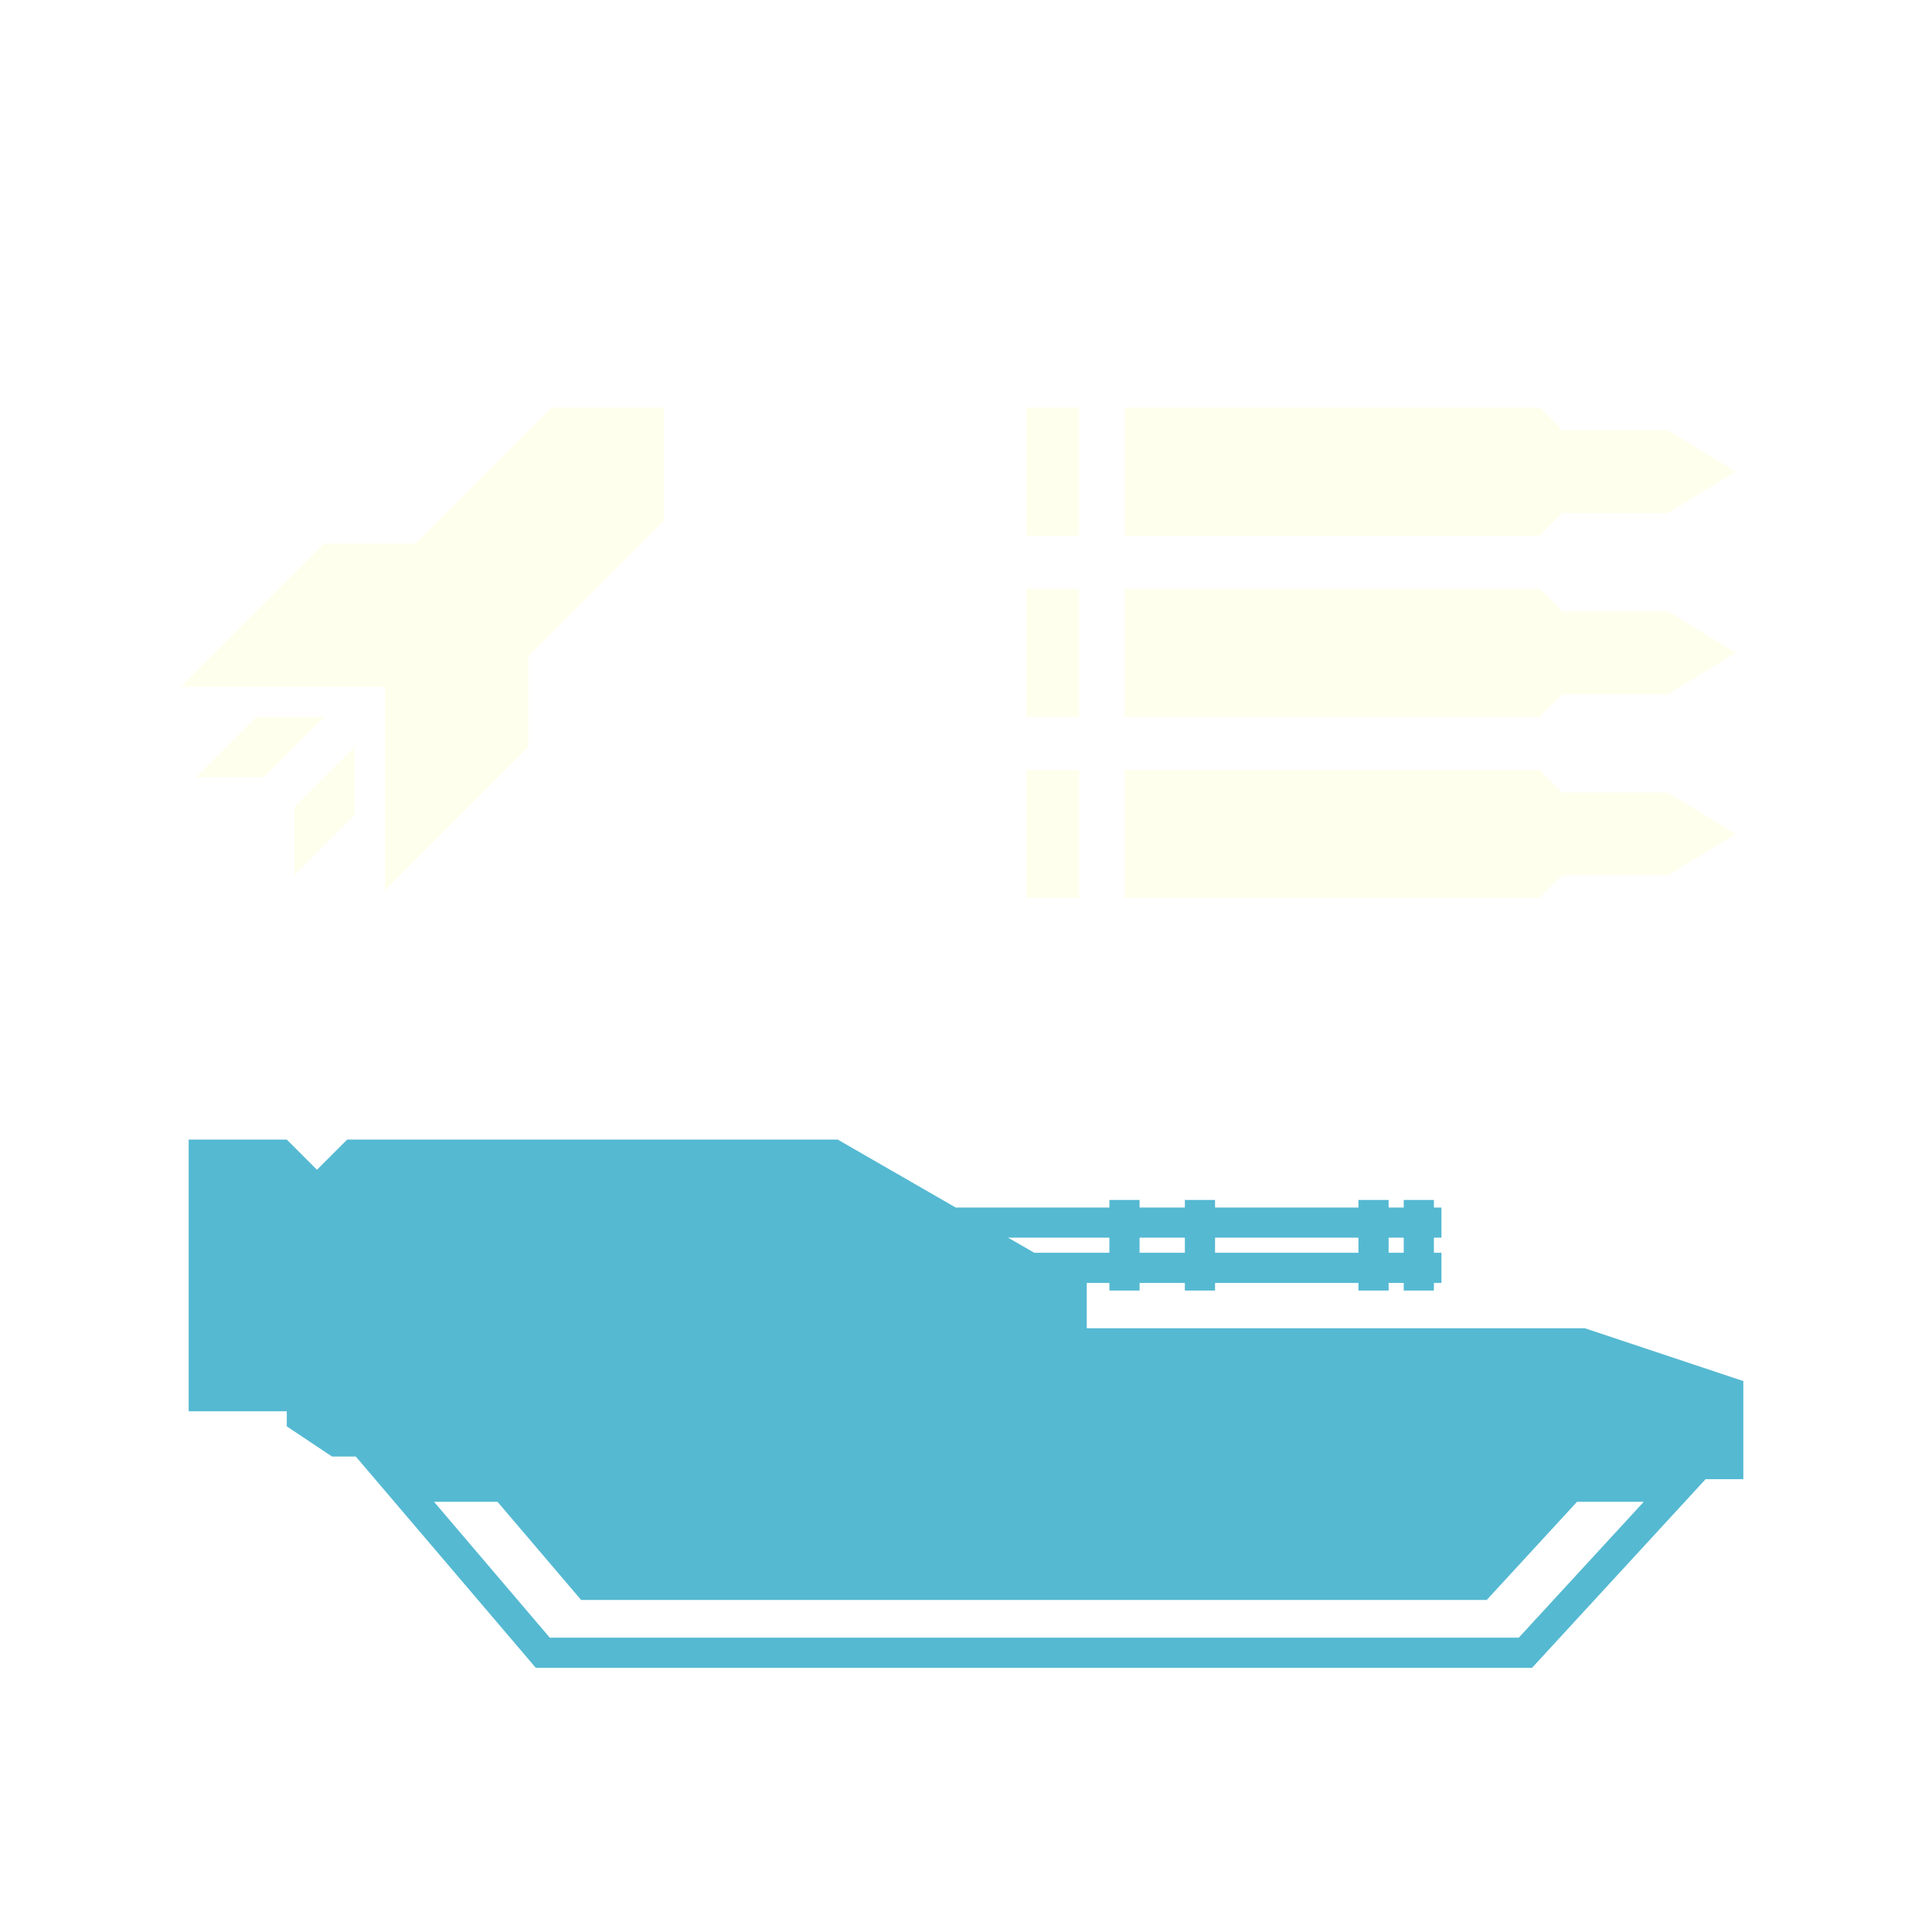
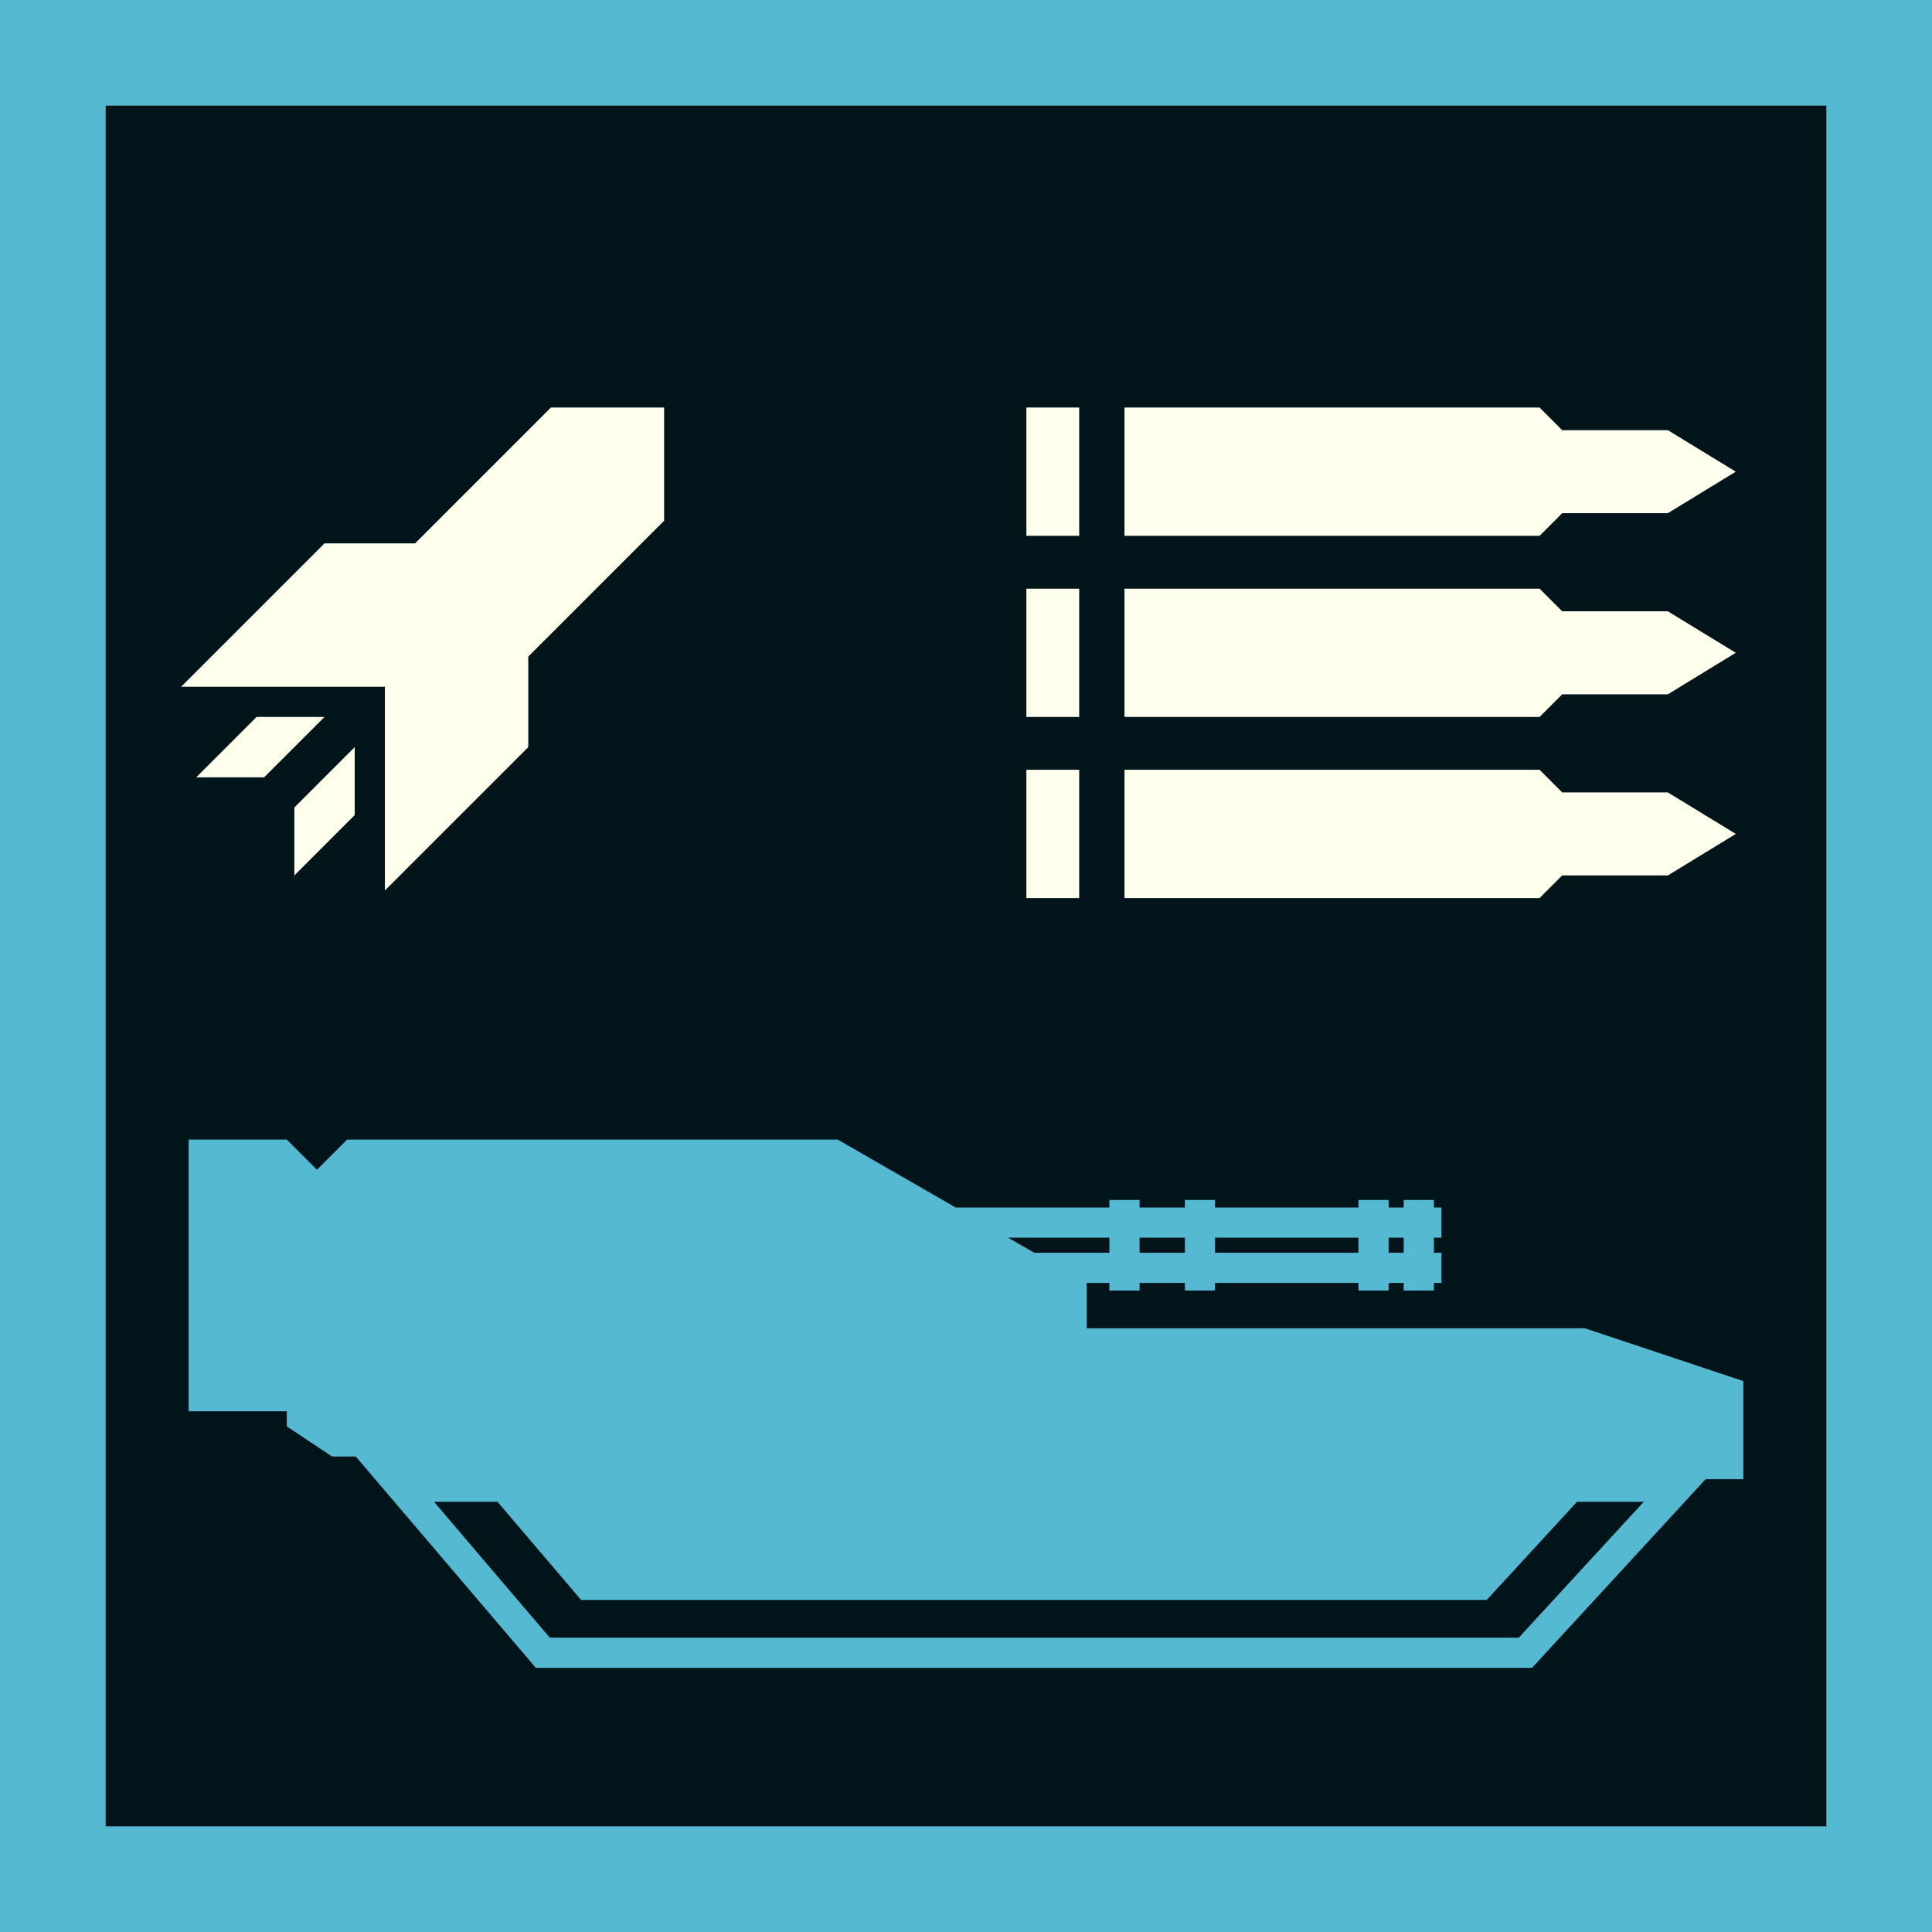
- <svg xmlns="http://www.w3.org/2000/svg" viewBox="0 0 256 256" xml:space="preserve" style="fill-rule:evenodd;clip-rule:evenodd;stroke-linejoin:round;stroke-miterlimit:2">
-   <path style="fill:none" d="M276 306h256v256H276z" transform="translate(-276 -306)" />
-   <path d="M1240 1915v6h66l21 7v13h-5l-23 25h-132l-23.852-28H1140l-6-4v-2h-13v-36h13l4 4 4-4h65l15.632 9H1243v-1h4v1h6v-1h4v1h19v-1h4v1h2v-1h4v1h1v4h-1v2h1v4h-1v1h-4v-1h-2v1h-4v-1h-19v1h-4v-1h-6v1h-4v-1zm-10.421-6 3.474 2H1243v-2zm23.421 0h-6v2h6zm23 0h-19v2h19zm6 0h-2v2h2zm31.805 35h-8.845l-11.96 13h-120l-11.074-13h-8.412l15.333 18h128.398z" style="fill:#55b9d2" transform="translate(-1096 -1745)" />
-   <path d="M3031 1800v17h-7v-17zm64 14-3 3h-55v-17h55l3 3h14l9 5.5-9 5.5zm-64 10v17h-7v-17zm64 14-3 3h-55v-17h55l3 3h14l9 5.5-9 5.5zm-64 10v17h-7v-17zm64 14-3 3h-55v-17h55l3 3h14l9 5.5-9 5.5zm-156-25h-27l19-19h12l18-18h15v15l-18 18v12l-19 19zm-8 4-8 8h-9l8-8zm4 4v9l-8 8v-9z" style="fill:#ffe" transform="translate(-2888 -1746)" />
+ <svg xmlns="http://www.w3.org/2000/svg" xmlns:ns1="https://www.affinity.studio/" viewBox="0 0 256 256" xml:space="preserve" style="fill-rule:evenodd;clip-rule:evenodd;stroke-linejoin:round;stroke-miterlimit:2">
+   <g transform="translate(-276 -306)">
+     <path style="fill:none" d="M276 306h256v256H276z" />
+     <clipPath id="a">
+       <path d="M276 306h256v256H276z" />
+     </clipPath>
+     <g clip-path="url(#a)">
+       <path style="fill:#011419" transform="translate(0 306)" d="M276 0h256v256H276z" />
+       <path d="M1240 1915v6h66l21 7v13h-5l-23 25h-132l-23.852-28H1140l-6-4v-2h-13v-36h13l4 4 4-4h65l15.632 9H1243v-1h4v1h6v-1h4v1h19v-1h4v1h2v-1h4v1h1v4h-1v2h1v4h-1v1h-4v-1h-2v1h-4v-1h-19v1h-4v-1h-6v1h-4v-1zm-10.421-6 3.474 2H1243v-2zm23.421 0h-6v2h6zm23 0h-19v2h19zm6 0h-2v2h2zm31.805 35h-8.845l-11.96 13h-120l-11.074-13h-8.412l15.333 18h128.398z" style="fill:#55b9d2" transform="translate(-820 -1439)" />
+       <path d="M3031 1800v17h-7v-17zm64 14-3 3h-55v-17h55l3 3h14l9 5.5-9 5.5zm-64 10v17h-7v-17zm64 14-3 3h-55v-17h55l3 3h14l9 5.5-9 5.5zm-64 10v17h-7v-17zm64 14-3 3h-55v-17h55l3 3h14l9 5.5-9 5.5zm-156-25h-27l19-19h12l18-18h15v15l-18 18v12l-19 19zm-8 4-8 8h-9l8-8zm4 4v9l-8 8v-9z" style="fill:#ffe" transform="translate(-2612 -1440)" />
+       <path d="M276 15V0h256v15zM518 .82H290v13.36h228z" style="fill:#55b9d2" transform="matrix(1 0 0 17.06667 0 306)" ns1:id="Border Blue" />
+     </g>
+   </g>
</svg>
